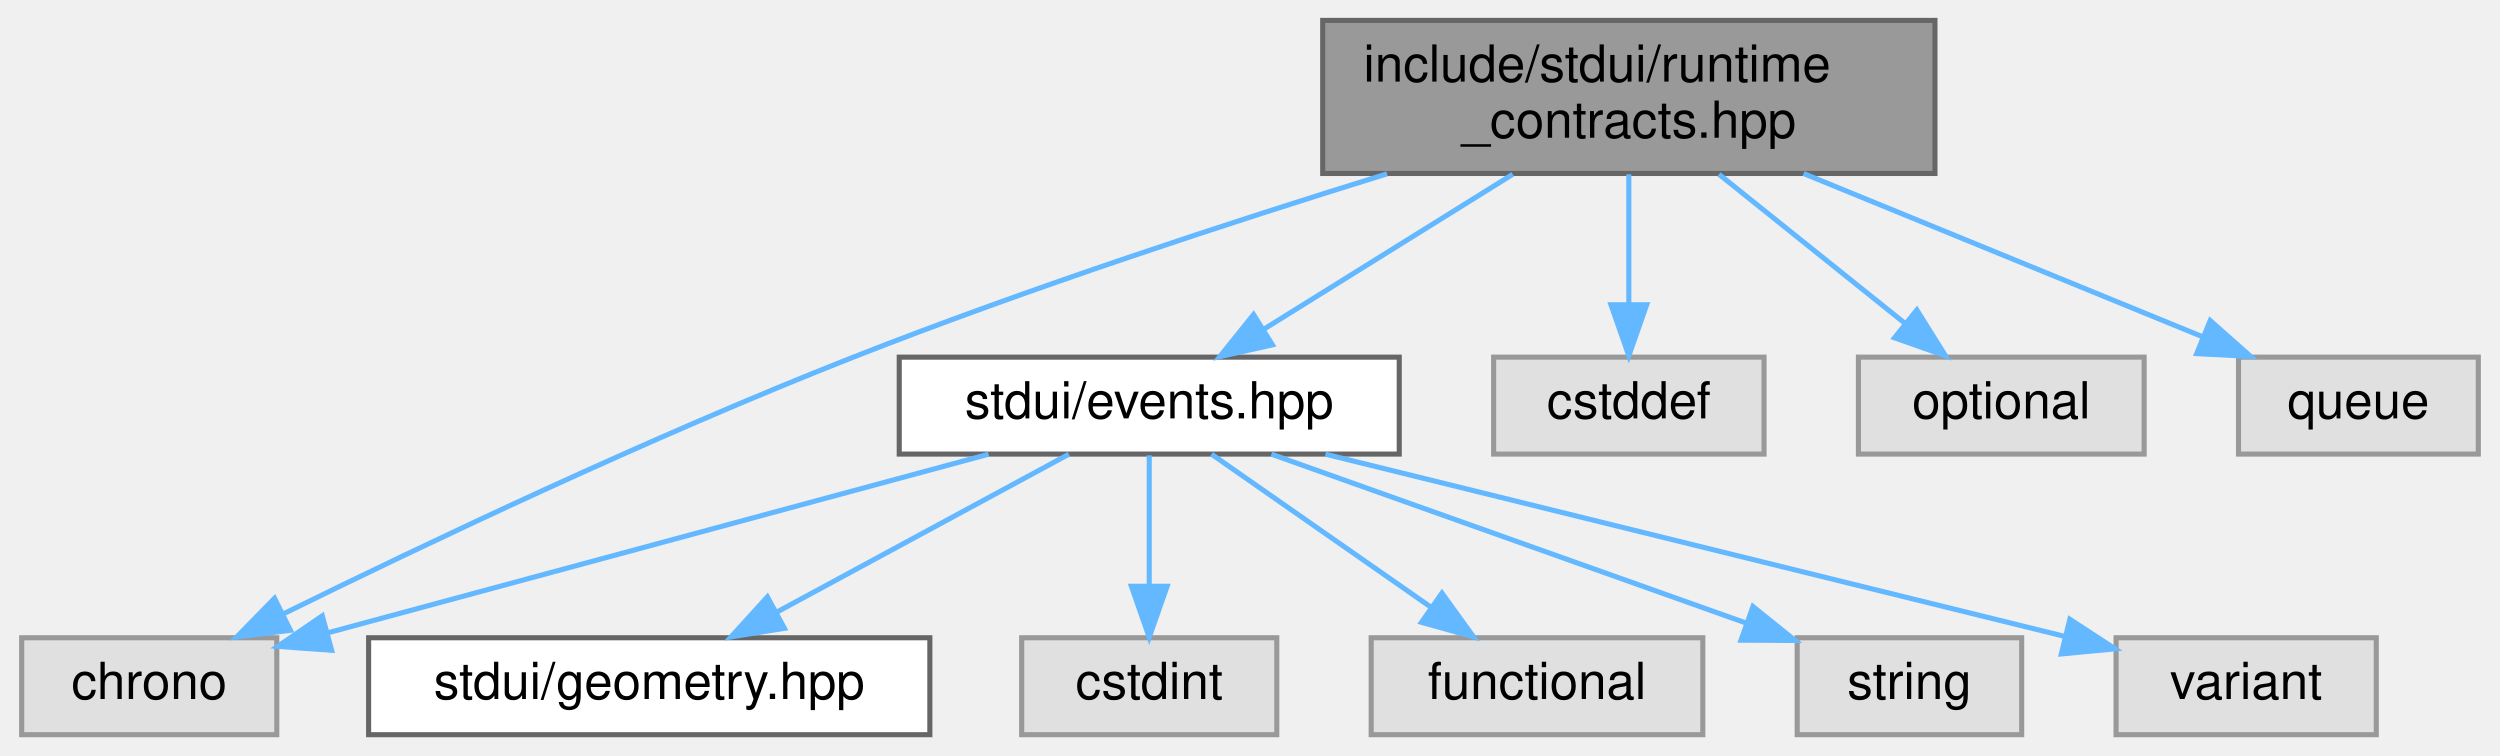
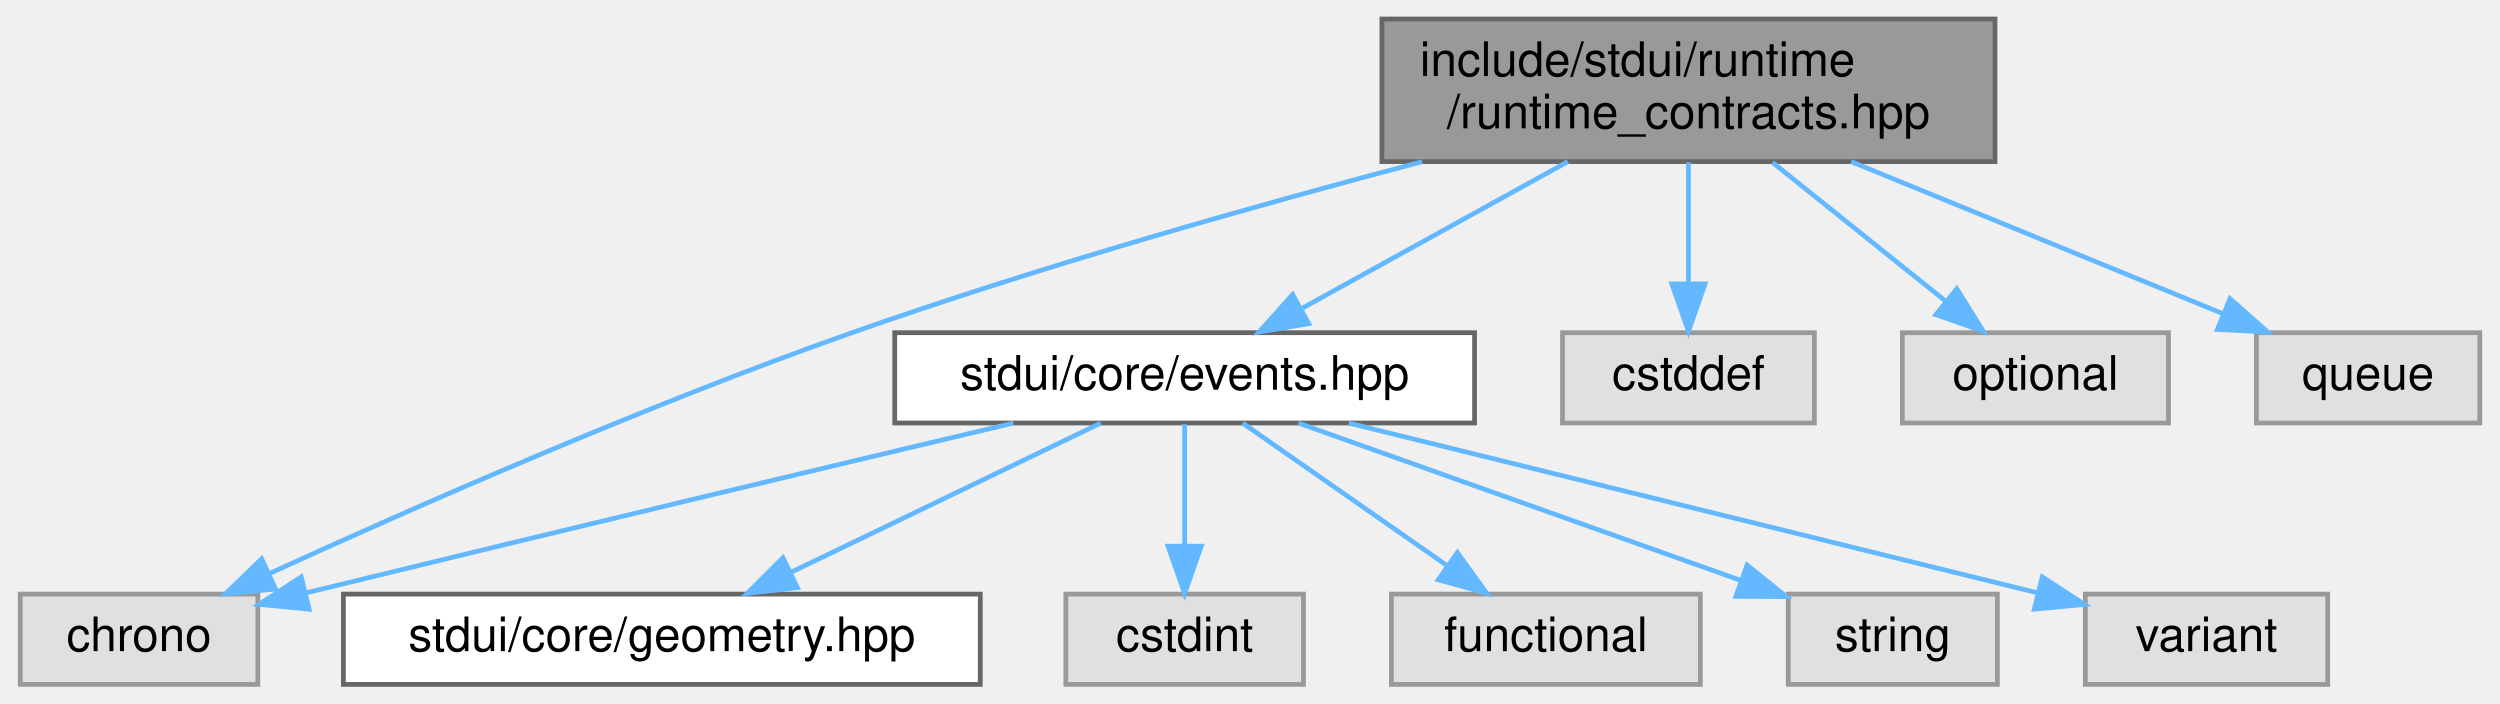
- <svg xmlns="http://www.w3.org/2000/svg" xmlns:xlink="http://www.w3.org/1999/xlink" width="490pt" height="148pt" viewBox="0.00 0.00 489.50 148.00">
+ <svg xmlns="http://www.w3.org/2000/svg" xmlns:xlink="http://www.w3.org/1999/xlink" width="526pt" height="148pt" viewBox="0.00 0.00 525.50 148.00">
  <g id="graph0" class="graph" transform="scale(1 1) rotate(0) translate(4 144)">
    <g id="Node000001" class="node">
      <g id="a_Node000001">
        <a xlink:title=" ">
-           <polygon fill="#999999" stroke="#666666" points="375,-140 255,-140 255,-110 375,-110 375,-140" />
-           <text text-anchor="start" x="263" y="-128" font-family="Helvetica,sans-Serif" font-size="10.00">include/stdui/runtime</text>
-           <text text-anchor="middle" x="315" y="-117" font-family="Helvetica,sans-Serif" font-size="10.00">_contracts.hpp</text>
+           <polygon fill="#999999" stroke="#666666" points="415.5,-140 286.5,-140 286.5,-110 415.5,-110 415.5,-140" />
+           <text text-anchor="start" x="294.5" y="-128" font-family="Helvetica,sans-Serif" font-size="10.00">include/stdui/runtime</text>
+           <text text-anchor="middle" x="351" y="-117" font-family="Helvetica,sans-Serif" font-size="10.00">/runtime_contracts.hpp</text>
        </a>
      </g>
    </g>
    <g id="Node000002" class="node">
      <g id="a_Node000002">
        <a xlink:href="events_8hpp.html" target="_top" xlink:title=" ">
-           <polygon fill="white" stroke="#666666" points="270,-74 172,-74 172,-55 270,-55 270,-74" />
-           <text text-anchor="middle" x="221" y="-62" font-family="Helvetica,sans-Serif" font-size="10.00">stdui/events.hpp</text>
+           <polygon fill="white" stroke="#666666" points="306,-74 184,-74 184,-55 306,-55 306,-74" />
+           <text text-anchor="middle" x="245" y="-62" font-family="Helvetica,sans-Serif" font-size="10.00">stdui/core/events.hpp</text>
        </a>
      </g>
    </g>
    <g id="edge1_Node000001_Node000002" class="edge">
      <g id="a_edge1_Node000001_Node000002">
        <a xlink:title=" ">
-           <path fill="none" stroke="#63b8ff" d="M292.25,-109.84C277.4,-100.6 258.1,-88.59 243.34,-79.4" />
-           <polygon fill="#63b8ff" stroke="#63b8ff" points="245.15,-76.41 234.81,-74.09 241.45,-82.35 245.15,-76.41" />
+           <path fill="none" stroke="#63b8ff" d="M325.61,-109.99C308.71,-100.66 286.62,-88.47 269.84,-79.21" />
+           <polygon fill="#63b8ff" stroke="#63b8ff" points="271.1,-75.91 260.65,-74.14 267.72,-82.04 271.1,-75.91" />
        </a>
      </g>
    </g>
    <g id="Node000004" class="node">
      <g id="a_Node000004">
        <a xlink:title=" ">
          <polygon fill="#e0e0e0" stroke="#999999" points="50,-19 0,-19 0,0 50,0 50,-19" />
          <text text-anchor="middle" x="25" y="-7" font-family="Helvetica,sans-Serif" font-size="10.00">chrono</text>
        </a>
      </g>
    </g>
    <g id="edge8_Node000001_Node000004" class="edge">
      <g id="a_edge8_Node000001_Node000004">
        <a xlink:title=" ">
-           <path fill="none" stroke="#63b8ff" d="M267.61,-109.93C237.37,-100.58 197.52,-87.57 163,-74 123.26,-58.38 78.59,-37.12 51.12,-23.6" />
-           <polygon fill="#63b8ff" stroke="#63b8ff" points="52.67,-20.46 42.15,-19.16 49.56,-26.73 52.67,-20.46" />
+           <path fill="none" stroke="#63b8ff" d="M294.96,-109.98C260.11,-100.79 214.55,-87.93 175,-74 131.39,-58.64 82.29,-36.99 52.51,-23.36" />
+           <polygon fill="#63b8ff" stroke="#63b8ff" points="53.73,-20.07 43.19,-19.06 50.8,-26.43 53.73,-20.07" />
        </a>
      </g>
    </g>
    <g id="Node000009" class="node">
      <g id="a_Node000009">
        <a xlink:title=" ">
-           <polygon fill="#e0e0e0" stroke="#999999" points="341.5,-74 288.5,-74 288.5,-55 341.5,-55 341.5,-74" />
-           <text text-anchor="middle" x="315" y="-62" font-family="Helvetica,sans-Serif" font-size="10.00">cstddef</text>
+           <polygon fill="#e0e0e0" stroke="#999999" points="377.5,-74 324.5,-74 324.5,-55 377.5,-55 377.5,-74" />
+           <text text-anchor="middle" x="351" y="-62" font-family="Helvetica,sans-Serif" font-size="10.00">cstddef</text>
        </a>
      </g>
    </g>
    <g id="edge9_Node000001_Node000009" class="edge">
      <g id="a_edge9_Node000001_Node000009">
        <a xlink:title=" ">
-           <path fill="none" stroke="#63b8ff" d="M315,-109.84C315,-102.21 315,-92.7 315,-84.45" />
-           <polygon fill="#63b8ff" stroke="#63b8ff" points="318.5,-84.27 315,-74.27 311.5,-84.27 318.5,-84.27" />
+           <path fill="none" stroke="#63b8ff" d="M351,-109.84C351,-102.21 351,-92.7 351,-84.45" />
+           <polygon fill="#63b8ff" stroke="#63b8ff" points="354.5,-84.27 351,-74.27 347.5,-84.27 354.5,-84.27" />
        </a>
      </g>
    </g>
    <g id="Node000010" class="node">
      <g id="a_Node000010">
        <a xlink:title=" ">
-           <polygon fill="#e0e0e0" stroke="#999999" points="416,-74 360,-74 360,-55 416,-55 416,-74" />
-           <text text-anchor="middle" x="388" y="-62" font-family="Helvetica,sans-Serif" font-size="10.00">optional</text>
+           <polygon fill="#e0e0e0" stroke="#999999" points="452,-74 396,-74 396,-55 452,-55 452,-74" />
+           <text text-anchor="middle" x="424" y="-62" font-family="Helvetica,sans-Serif" font-size="10.00">optional</text>
        </a>
      </g>
    </g>
    <g id="edge10_Node000001_Node000010" class="edge">
      <g id="a_edge10_Node000001_Node000010">
        <a xlink:title=" ">
-           <path fill="none" stroke="#63b8ff" d="M332.67,-109.84C343.7,-101 357.89,-89.63 369.13,-80.62" />
-           <polygon fill="#63b8ff" stroke="#63b8ff" points="371.45,-83.25 377.06,-74.27 367.07,-77.79 371.45,-83.25" />
+           <path fill="none" stroke="#63b8ff" d="M368.67,-109.84C379.7,-101 393.89,-89.63 405.13,-80.62" />
+           <polygon fill="#63b8ff" stroke="#63b8ff" points="407.45,-83.25 413.06,-74.27 403.07,-77.79 407.45,-83.25" />
        </a>
      </g>
    </g>
    <g id="Node000011" class="node">
      <g id="a_Node000011">
        <a xlink:title=" ">
-           <polygon fill="#e0e0e0" stroke="#999999" points="481.5,-74 434.5,-74 434.5,-55 481.5,-55 481.5,-74" />
-           <text text-anchor="middle" x="458" y="-62" font-family="Helvetica,sans-Serif" font-size="10.00">queue</text>
+           <polygon fill="#e0e0e0" stroke="#999999" points="517.5,-74 470.5,-74 470.5,-55 517.5,-55 517.5,-74" />
+           <text text-anchor="middle" x="494" y="-62" font-family="Helvetica,sans-Serif" font-size="10.00">queue</text>
        </a>
      </g>
    </g>
    <g id="edge11_Node000001_Node000011" class="edge">
      <g id="a_edge11_Node000001_Node000011">
        <a xlink:title=" ">
-           <path fill="none" stroke="#63b8ff" d="M349.25,-109.99C373.11,-100.23 404.65,-87.33 427.61,-77.93" />
-           <polygon fill="#63b8ff" stroke="#63b8ff" points="428.95,-81.17 436.88,-74.14 426.3,-74.69 428.95,-81.17" />
+           <path fill="none" stroke="#63b8ff" d="M385.25,-109.99C409.11,-100.23 440.65,-87.33 463.61,-77.93" />
+           <polygon fill="#63b8ff" stroke="#63b8ff" points="464.95,-81.17 472.88,-74.14 462.3,-74.69 464.95,-81.17" />
        </a>
      </g>
    </g>
    <g id="Node000003" class="node">
      <g id="a_Node000003">
        <a xlink:href="geometry_8hpp.html" target="_top" xlink:title=" ">
-           <polygon fill="white" stroke="#666666" points="178,-19 68,-19 68,0 178,0 178,-19" />
-           <text text-anchor="middle" x="123" y="-7" font-family="Helvetica,sans-Serif" font-size="10.00">stdui/geometry.hpp</text>
+           <polygon fill="white" stroke="#666666" points="202,-19 68,-19 68,0 202,0 202,-19" />
+           <text text-anchor="middle" x="135" y="-7" font-family="Helvetica,sans-Serif" font-size="10.00">stdui/core/geometry.hpp</text>
        </a>
      </g>
    </g>
    <g id="edge2_Node000002_Node000003" class="edge">
      <g id="a_edge2_Node000002_Node000003">
        <a xlink:title=" ">
-           <path fill="none" stroke="#63b8ff" d="M205.25,-54.98C189.77,-46.61 165.91,-33.7 147.86,-23.95" />
-           <polygon fill="#63b8ff" stroke="#63b8ff" points="149.49,-20.85 139.03,-19.17 146.16,-27.01 149.49,-20.85" />
+           <path fill="none" stroke="#63b8ff" d="M227.33,-54.98C209.71,-46.5 182.42,-33.35 162.07,-23.54" />
+           <polygon fill="#63b8ff" stroke="#63b8ff" points="163.52,-20.36 152.99,-19.17 160.48,-26.66 163.52,-20.36" />
        </a>
      </g>
    </g>
    <g id="edge3_Node000002_Node000004" class="edge">
      <g id="a_edge3_Node000002_Node000004">
        <a xlink:title=" ">
-           <path fill="none" stroke="#63b8ff" d="M189.51,-54.98C154.1,-45.41 96.75,-29.9 59.97,-19.96" />
-           <polygon fill="#63b8ff" stroke="#63b8ff" points="60.75,-16.54 50.18,-17.31 58.92,-23.3 60.75,-16.54" />
+           <path fill="none" stroke="#63b8ff" d="M208.97,-54.99C173.53,-46.6 117.62,-33.3 60.22,-19.28" />
+           <polygon fill="#63b8ff" stroke="#63b8ff" points="60.79,-15.82 50.24,-16.84 59.13,-22.62 60.79,-15.82" />
        </a>
      </g>
    </g>
    <g id="Node000005" class="node">
      <g id="a_Node000005">
        <a xlink:title=" ">
-           <polygon fill="#e0e0e0" stroke="#999999" points="246,-19 196,-19 196,0 246,0 246,-19" />
-           <text text-anchor="middle" x="221" y="-7" font-family="Helvetica,sans-Serif" font-size="10.00">cstdint</text>
+           <polygon fill="#e0e0e0" stroke="#999999" points="270,-19 220,-19 220,0 270,0 270,-19" />
+           <text text-anchor="middle" x="245" y="-7" font-family="Helvetica,sans-Serif" font-size="10.00">cstdint</text>
        </a>
      </g>
    </g>
    <g id="edge4_Node000002_Node000005" class="edge">
      <g id="a_edge4_Node000002_Node000005">
        <a xlink:title=" ">
-           <path fill="none" stroke="#63b8ff" d="M221,-54.75C221,-47.8 221,-37.85 221,-29.13" />
-           <polygon fill="#63b8ff" stroke="#63b8ff" points="224.5,-29.09 221,-19.09 217.5,-29.09 224.5,-29.09" />
+           <path fill="none" stroke="#63b8ff" d="M245,-54.75C245,-47.8 245,-37.85 245,-29.13" />
+           <polygon fill="#63b8ff" stroke="#63b8ff" points="248.5,-29.09 245,-19.09 241.5,-29.09 248.5,-29.09" />
        </a>
      </g>
    </g>
    <g id="Node000006" class="node">
      <g id="a_Node000006">
        <a xlink:title=" ">
-           <polygon fill="#e0e0e0" stroke="#999999" points="329.5,-19 264.5,-19 264.5,0 329.5,0 329.5,-19" />
-           <text text-anchor="middle" x="297" y="-7" font-family="Helvetica,sans-Serif" font-size="10.00">functional</text>
+           <polygon fill="#e0e0e0" stroke="#999999" points="353.5,-19 288.5,-19 288.5,0 353.5,0 353.5,-19" />
+           <text text-anchor="middle" x="321" y="-7" font-family="Helvetica,sans-Serif" font-size="10.00">functional</text>
        </a>
      </g>
    </g>
    <g id="edge5_Node000002_Node000006" class="edge">
      <g id="a_edge5_Node000002_Node000006">
        <a xlink:title=" ">
-           <path fill="none" stroke="#63b8ff" d="M233.21,-54.98C244.78,-46.92 262.38,-34.65 276.16,-25.03" />
-           <polygon fill="#63b8ff" stroke="#63b8ff" points="278.37,-27.76 284.57,-19.17 274.36,-22.02 278.37,-27.76" />
+           <path fill="none" stroke="#63b8ff" d="M257.21,-54.98C268.78,-46.92 286.38,-34.65 300.16,-25.03" />
+           <polygon fill="#63b8ff" stroke="#63b8ff" points="302.37,-27.76 308.57,-19.17 298.36,-22.02 302.37,-27.76" />
        </a>
      </g>
    </g>
    <g id="Node000007" class="node">
      <g id="a_Node000007">
        <a xlink:title=" ">
-           <polygon fill="#e0e0e0" stroke="#999999" points="392,-19 348,-19 348,0 392,0 392,-19" />
-           <text text-anchor="middle" x="370" y="-7" font-family="Helvetica,sans-Serif" font-size="10.00">string</text>
+           <polygon fill="#e0e0e0" stroke="#999999" points="416,-19 372,-19 372,0 416,0 416,-19" />
+           <text text-anchor="middle" x="394" y="-7" font-family="Helvetica,sans-Serif" font-size="10.00">string</text>
        </a>
      </g>
    </g>
    <g id="edge6_Node000002_Node000007" class="edge">
      <g id="a_edge6_Node000002_Node000007">
        <a xlink:title=" ">
-           <path fill="none" stroke="#63b8ff" d="M244.94,-54.98C270.14,-46.02 309.96,-31.86 337.88,-21.92" />
-           <polygon fill="#63b8ff" stroke="#63b8ff" points="339.33,-25.12 347.58,-18.47 336.99,-18.53 339.33,-25.12" />
+           <path fill="none" stroke="#63b8ff" d="M268.94,-54.98C294.14,-46.02 333.96,-31.86 361.88,-21.92" />
+           <polygon fill="#63b8ff" stroke="#63b8ff" points="363.33,-25.12 371.58,-18.47 360.99,-18.53 363.33,-25.12" />
        </a>
      </g>
    </g>
    <g id="Node000008" class="node">
      <g id="a_Node000008">
        <a xlink:title=" ">
-           <polygon fill="#e0e0e0" stroke="#999999" points="461.5,-19 410.5,-19 410.5,0 461.5,0 461.5,-19" />
-           <text text-anchor="middle" x="436" y="-7" font-family="Helvetica,sans-Serif" font-size="10.00">variant</text>
+           <polygon fill="#e0e0e0" stroke="#999999" points="485.5,-19 434.5,-19 434.5,0 485.5,0 485.5,-19" />
+           <text text-anchor="middle" x="460" y="-7" font-family="Helvetica,sans-Serif" font-size="10.00">variant</text>
        </a>
      </g>
    </g>
    <g id="edge7_Node000002_Node000008" class="edge">
      <g id="a_edge7_Node000002_Node000008">
        <a xlink:title=" ">
-           <path fill="none" stroke="#63b8ff" d="M255.54,-54.98C295.29,-45.19 360.23,-29.18 400.42,-19.27" />
-           <polygon fill="#63b8ff" stroke="#63b8ff" points="401.44,-22.62 410.31,-16.83 399.77,-15.83 401.44,-22.62" />
+           <path fill="none" stroke="#63b8ff" d="M279.54,-54.98C319.29,-45.19 384.23,-29.18 424.42,-19.27" />
+           <polygon fill="#63b8ff" stroke="#63b8ff" points="425.44,-22.62 434.31,-16.83 423.77,-15.83 425.44,-22.62" />
        </a>
      </g>
    </g>
  </g>
</svg>
